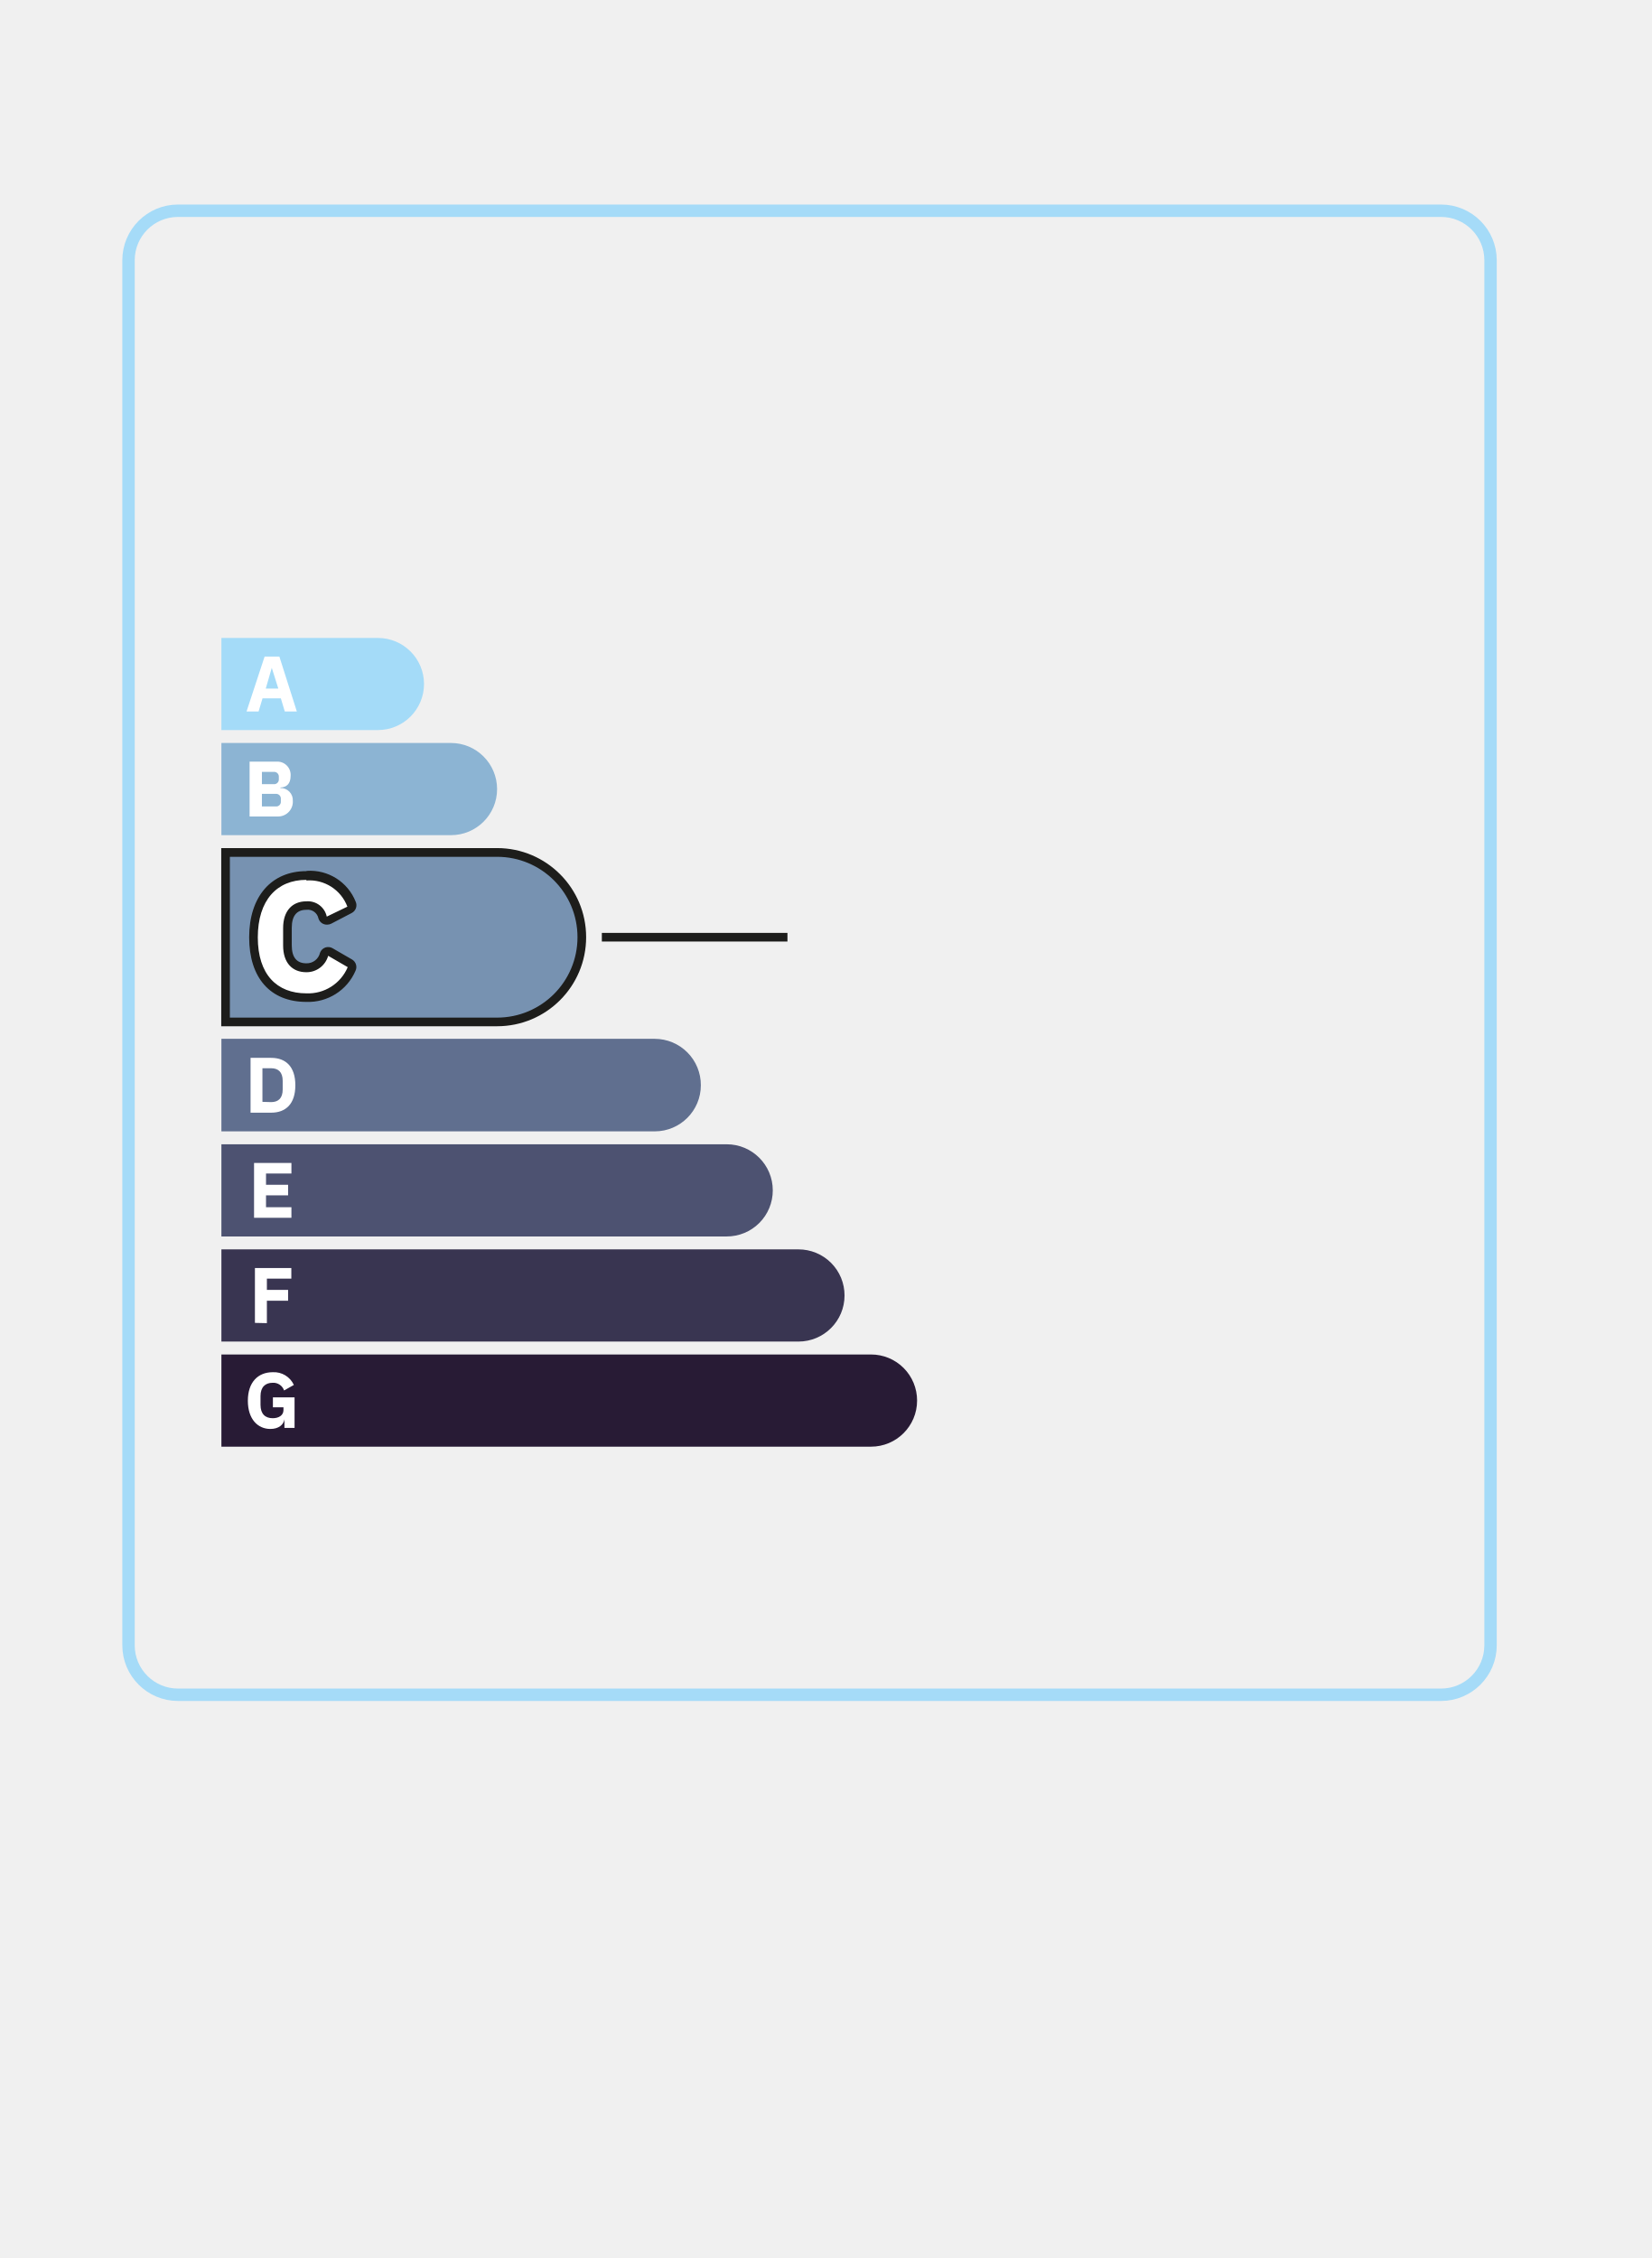
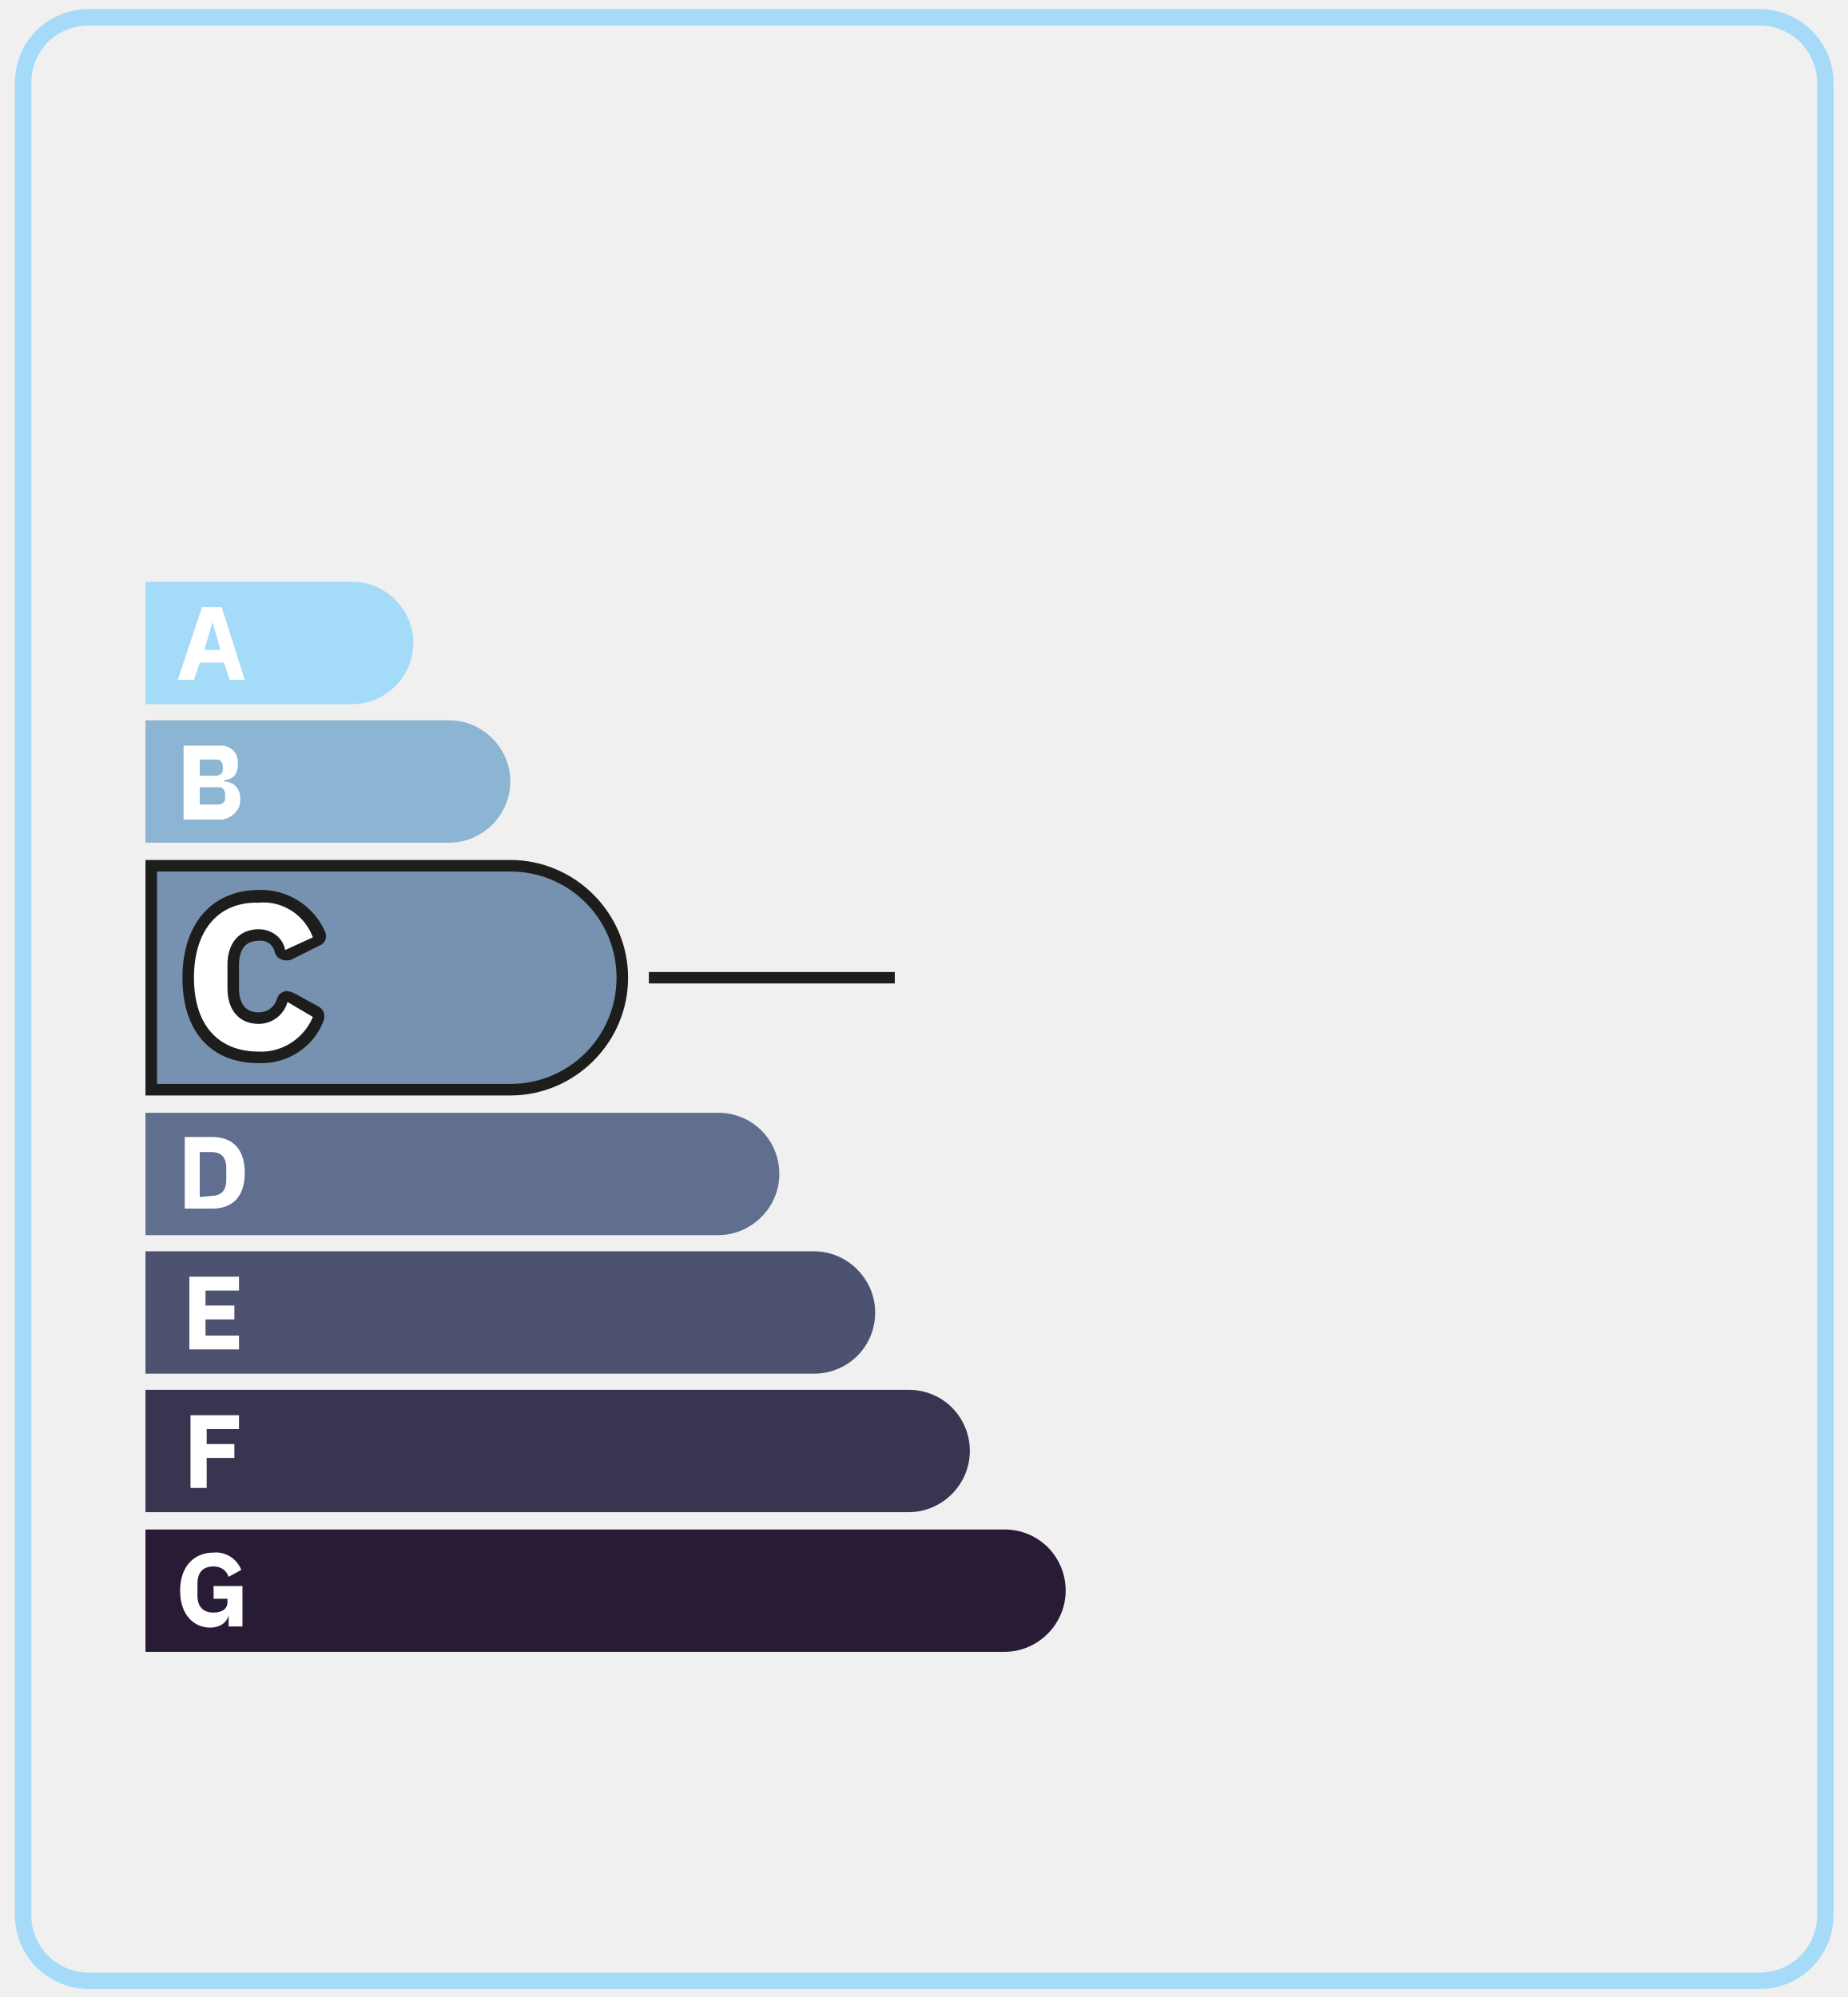
- <svg xmlns="http://www.w3.org/2000/svg" width="66.74mm" height="91.25mm" viewBox="0 0 189.18 258.66">
-   <defs>
-     <style>.a{fill:#a4dbf8;}.b{fill:#fff;}.c{fill:#7792b1;}.d{fill:#1d1d1b;}.e{fill:#606f8f;}.f{fill:#4d5271;}.g{fill:#393551;}.h{fill:#281b35;}.i{fill:#8cb4d3;}.j,.k{fill:none;}.j{stroke:#a5dbf8;stroke-miterlimit:10;stroke-width:1.42px;}.k{stroke:#1d1d1b;stroke-width:0.99px;}</style>
-   </defs>
-   <path class="a" d="M25.36,83.63H43.29a5.28,5.28,0,0,0,5.28-5.28h0a5.28,5.28,0,0,0-5.28-5.27H25.36Z" />
-   <path class="b" d="M32.62,81.5,32.17,80h-2.1l-.45,1.5H28.24l2.07-6.29H32l2,6.29Zm-1.49-5h0l-.69,2.38h1.44Z" />
-   <path class="c" d="M25.84,117.07V97.65h31.1a9.71,9.71,0,1,1,0,19.42Z" />
-   <path class="d" d="M56.94,98.15a9.21,9.21,0,1,1,0,18.42H26.33V98.15H56.94m0-1H25.34v20.41h31.6a10.2,10.2,0,0,0,10.2-10.2h0a10.21,10.21,0,0,0-10.2-10.21Z" />
-   <path class="e" d="M25.36,129.6H75a5.28,5.28,0,0,0,5.28-5.28h0A5.29,5.29,0,0,0,75,119H25.36Z" />
-   <path class="b" d="M28.7,121.18h2.36c1.67,0,2.77,1,2.77,3.14s-1.1,3.14-2.77,3.14H28.7Zm2.36,5.07c.81,0,1.32-.44,1.32-1.44v-1c0-1-.51-1.44-1.32-1.44h-1v3.85Z" />
-   <path class="f" d="M25.36,141.64H83.24a5.27,5.27,0,0,0,5.28-5.28h0a5.28,5.28,0,0,0-5.28-5.28H25.36Z" />
-   <path class="b" d="M29.1,139.5v-6.28h4.28v1.21H30.47v1.29H33v1.21H30.47v1.36h2.91v1.21Z" />
-   <path class="g" d="M25.36,153.68h66.1a5.28,5.28,0,0,0,5.28-5.28h0a5.27,5.27,0,0,0-5.28-5.28H25.36Z" />
-   <path class="b" d="M29.2,151.54v-6.28h4.17v1.21h-2.8v1.29H33V149H30.57v2.57Z" />
-   <path class="h" d="M25.36,165.72H99.77a5.28,5.28,0,0,0,5.28-5.28h0a5.27,5.27,0,0,0-5.28-5.28H25.36Z" />
-   <path class="b" d="M32.58,162.58h0c-.09.63-.67,1.11-1.61,1.11-1.44,0-2.58-1.12-2.58-3.23s1.15-3.27,2.85-3.27a2.51,2.51,0,0,1,2.42,1.46l-1.12.63a1.3,1.3,0,0,0-1.3-.88c-.85,0-1.4.49-1.4,1.53v1c0,1.05.55,1.53,1.4,1.53.68,0,1.23-.32,1.23-.93v-.32H31.26v-1.14h2.48v3.5H32.58Z" />
-   <path class="i" d="M25.36,95.67h26.3a5.28,5.28,0,0,0,5.28-5.28h0a5.29,5.29,0,0,0-5.28-5.28H25.36Z" />
-   <path class="b" d="M28.59,87.25h3.05a1.52,1.52,0,0,1,1.65,1.61c0,1-.53,1.33-1.17,1.35v.06a1.39,1.39,0,0,1,1.42,1.47,1.69,1.69,0,0,1-1.62,1.79H28.59ZM30,89.83h1.36a.54.54,0,0,0,.58-.58V89a.54.54,0,0,0-.58-.58H30Zm0,2.55h1.58a.53.53,0,0,0,.59-.57v-.3a.54.54,0,0,0-.59-.57H30Z" />
-   <path class="b" d="M35.09,114.35c-3.79,0-6.06-2.58-6.06-6.9s2.27-7.09,6.06-7.09a5.12,5.12,0,0,1,5.15,3.25.49.49,0,0,1-.22.64l-2.36,1.23a.59.59,0,0,1-.23,0,.43.43,0,0,1-.19,0,.48.48,0,0,1-.28-.31,1.74,1.74,0,0,0-1.87-1.4c-1.38,0-2.17.94-2.17,2.57v2c0,1.63.79,2.56,2.17,2.56a2.08,2.08,0,0,0,2-1.55.51.51,0,0,1,.3-.29.45.45,0,0,1,.16,0,.43.43,0,0,1,.25.07l2.24,1.29a.5.5,0,0,1,.19.65A5.41,5.41,0,0,1,35.09,114.35Z" />
-   <path class="d" d="M35.09,100.86a4.65,4.65,0,0,1,4.7,3L37.43,105a2.22,2.22,0,0,0-2.34-1.75c-1.6,0-2.66,1.08-2.66,3.06v2c0,2,1.06,3.06,2.66,3.06a2.57,2.57,0,0,0,2.5-1.88l2.24,1.3a4.92,4.92,0,0,1-4.74,3c-3.38,0-5.56-2.16-5.56-6.41s2.18-6.59,5.56-6.59m0-1c-4,0-6.55,2.9-6.55,7.58s2.45,7.4,6.55,7.4a5.89,5.89,0,0,0,5.63-3.56,1,1,0,0,0-.4-1.3l-2.23-1.29a1,1,0,0,0-.83-.08,1,1,0,0,0-.6.59,1.56,1.56,0,0,1-1.57,1.22c-1.11,0-1.67-.69-1.67-2.06v-2c0-1.37.56-2.07,1.67-2.07a1.25,1.25,0,0,1,1.39,1,1,1,0,0,0,1,.7,1,1,0,0,0,.46-.11l2.36-1.23a1,1,0,0,0,.44-1.29,5.62,5.62,0,0,0-5.6-3.53Z" />
-   <rect class="j" x="14.72" y="24.14" width="156.02" height="170" rx="5.67" />
-   <line class="k" x1="68.94" y1="107.36" x2="90.2" y2="107.36" />
+ <svg xmlns="http://www.w3.org/2000/svg" version="1.1" id="Calque_1" x="0px" y="0px" viewBox="0 0 160 173" style="enable-background:new 0 0 160 173;" xml:space="preserve">
+   <style type="text/css">
+ 	.st0{fill:#A4DBF8;}
+ 	.st1{fill:#FFFFFF;}
+ 	.st2{fill:#7792B1;}
+ 	.st3{fill:#1D1D1B;}
+ 	.st4{fill:#606F8F;}
+ 	.st5{fill:#4D5271;}
+ 	.st6{fill:#393551;}
+ 	.st7{fill:#281B35;}
+ 	.st8{fill:#8CB4D3;}
+ 	.st9{fill:none;stroke:#A5DBF8;stroke-width:1.42;stroke-miterlimit:10;}
+ 	.st10{fill:none;stroke:#1D1D1B;stroke-width:0.99;stroke-miterlimit:4;}
+ </style>
+   <g>
+     <path class="st0" d="M12.6,61h17.9c2.9,0,5.3-2.4,5.3-5.3l0,0c0-2.9-2.4-5.3-5.3-5.3H12.6V61z" />
+     <path class="st1" d="M19.9,58.9l-0.5-1.5h-2.1l-0.5,1.5h-1.4l2.1-6.3h1.7l2,6.3H19.9z M18.4,53.9L18.4,53.9l-0.7,2.4h1.4L18.4,53.9   z" />
+     <path class="st2" d="M13.1,94.4V75h31.1c5.4,0,9.7,4.3,9.7,9.7s-4.3,9.7-9.7,9.7c0,0,0,0,0,0H13.1z" />
+     <path class="st3" d="M44.2,75.5c5.1,0,9.2,4.1,9.2,9.2c0,5.1-4.1,9.2-9.2,9.2c0,0,0,0,0,0H13.6V75.5H44.2 M44.2,74.5H12.6v20.4   h31.6c5.6,0,10.2-4.6,10.2-10.2l0,0C54.4,79.1,49.8,74.5,44.2,74.5z" />
+     <path class="st4" d="M12.6,107h49.6c2.9,0,5.3-2.4,5.3-5.3l0,0c0-2.9-2.3-5.3-5.3-5.3c0,0,0,0,0,0H12.6V107z" />
+     <path class="st1" d="M16,98.5h2.4c1.7,0,2.8,1,2.8,3.1c0,2.1-1.1,3.1-2.8,3.1H16V98.5z M18.3,103.6c0.8,0,1.3-0.4,1.3-1.4v-1   c0-1-0.5-1.4-1.3-1.4h-1v3.9L18.3,103.6z" />
+     <path class="st5" d="M12.6,119h57.9c2.9,0,5.3-2.3,5.3-5.3c0,0,0,0,0,0l0,0c0-2.9-2.4-5.3-5.3-5.3H12.6V119z" />
+     <path class="st1" d="M16.4,116.9v-6.3h4.3v1.2h-2.9v1.3h2.5v1.2h-2.5v1.4h2.9v1.2L16.4,116.9z" />
+     <path class="st6" d="M12.6,131h66.1c2.9,0,5.3-2.4,5.3-5.3l0,0c0-2.9-2.3-5.3-5.3-5.3c0,0,0,0,0,0H12.6V131z" />
+     <path class="st1" d="M16.5,128.9v-6.3h4.2v1.2h-2.8v1.3h2.4v1.2h-2.4v2.6L16.5,128.9z" />
+     <path class="st7" d="M12.6,143.1H87c2.9,0,5.3-2.4,5.3-5.3l0,0c0-2.9-2.3-5.3-5.3-5.3c0,0,0,0,0,0H12.6V143.1z" />
+     <path class="st1" d="M19.8,139.9L19.8,139.9c-0.1,0.6-0.7,1.1-1.6,1.1c-1.4,0-2.6-1.1-2.6-3.2c0-2.1,1.2-3.3,2.9-3.3   c1-0.1,2,0.5,2.4,1.5l-1.1,0.6c-0.2-0.6-0.7-0.9-1.3-0.9c-0.9,0-1.4,0.5-1.4,1.5v1c0,1.1,0.6,1.5,1.4,1.5c0.7,0,1.2-0.3,1.2-0.9   v-0.3h-1.2v-1.1H21v3.5h-1.2V139.9z" />
+     <path class="st8" d="M12.6,73h26.3c2.9,0,5.3-2.4,5.3-5.3l0,0c0-2.9-2.4-5.3-5.3-5.3H12.6V73z" />
+     <path class="st1" d="M15.9,64.6h3.1c0.8-0.1,1.6,0.5,1.6,1.4c0,0.1,0,0.2,0,0.2c0,1-0.5,1.3-1.2,1.4v0.1c0.8,0,1.4,0.6,1.4,1.4   c0,0,0,0.1,0,0.1c0.1,0.9-0.7,1.7-1.6,1.8c0,0,0,0,0,0h-3.3V64.6z M17.3,67.2h1.4c0.3,0,0.6-0.2,0.6-0.5c0,0,0-0.1,0-0.1v-0.2   c0-0.3-0.2-0.6-0.5-0.6c0,0-0.1,0-0.1,0h-1.4V67.2z M17.3,69.7h1.6c0.3,0,0.6-0.2,0.6-0.5c0,0,0-0.1,0-0.1v-0.3   c0-0.3-0.2-0.6-0.5-0.6c0,0-0.1,0-0.1,0h-1.6V69.7z" />
+     <path class="st1" d="M22.4,91.7c-3.8,0-6.1-2.6-6.1-6.9s2.3-7.1,6.1-7.1c2.2-0.2,4.3,1.2,5.2,3.3c0.1,0.2,0,0.5-0.2,0.6l-2.4,1.2   c-0.1,0-0.2,0-0.2,0c-0.1,0-0.1,0-0.2,0c-0.1-0.1-0.2-0.2-0.3-0.3c-0.2-0.9-1-1.5-1.9-1.4c-1.4,0-2.2,0.9-2.2,2.6v2   c0,1.6,0.8,2.6,2.2,2.6c0.9,0,1.8-0.6,2-1.6c0.1-0.1,0.2-0.2,0.3-0.3c0.1,0,0.1,0,0.2,0c0.1,0,0.2,0,0.2,0.1l2.2,1.3   c0.2,0.1,0.3,0.4,0.2,0.7C26.6,90.5,24.6,91.8,22.4,91.7z" />
+     <path class="st3" d="M22.4,78.2c2.1-0.2,4,1.1,4.7,3l-2.4,1.1c-0.2-1.1-1.2-1.8-2.3-1.8c-1.6,0-2.7,1.1-2.7,3.1v2   c0,2,1.1,3.1,2.7,3.1c1.2,0,2.2-0.8,2.5-1.9l2.2,1.3c-0.8,1.9-2.7,3.1-4.7,3c-3.4,0-5.6-2.2-5.6-6.4S19,78.1,22.4,78.2 M22.4,77.1   c-4,0-6.6,2.9-6.6,7.6c0,4.7,2.5,7.4,6.6,7.4c2.4,0.1,4.7-1.3,5.6-3.6c0.2-0.5,0.1-1-0.4-1.3L25.4,86c-0.3-0.1-0.6-0.2-0.8-0.1   c-0.3,0.1-0.5,0.3-0.6,0.6c-0.2,0.7-0.8,1.2-1.6,1.2c-1.1,0-1.7-0.7-1.7-2.1v-2c0-1.4,0.6-2.1,1.7-2.1c0.7-0.1,1.3,0.4,1.4,1   c0.1,0.4,0.5,0.7,1,0.7c0.2,0,0.3,0,0.5-0.1l2.4-1.2c0.5-0.2,0.7-0.8,0.4-1.3C27.1,78.4,24.8,77,22.4,77.1L22.4,77.1z" />
+     <path class="st9" d="M7.7,1.5h144.7c3.1,0,5.7,2.5,5.7,5.7v158.7c0,3.1-2.5,5.7-5.7,5.7H7.7c-3.1,0-5.7-2.5-5.7-5.7V7.2   C2,4,4.5,1.5,7.7,1.5z" />
+     <line class="st10" x1="56.2" y1="84.7" x2="77.5" y2="84.7" />
+   </g>
</svg>
